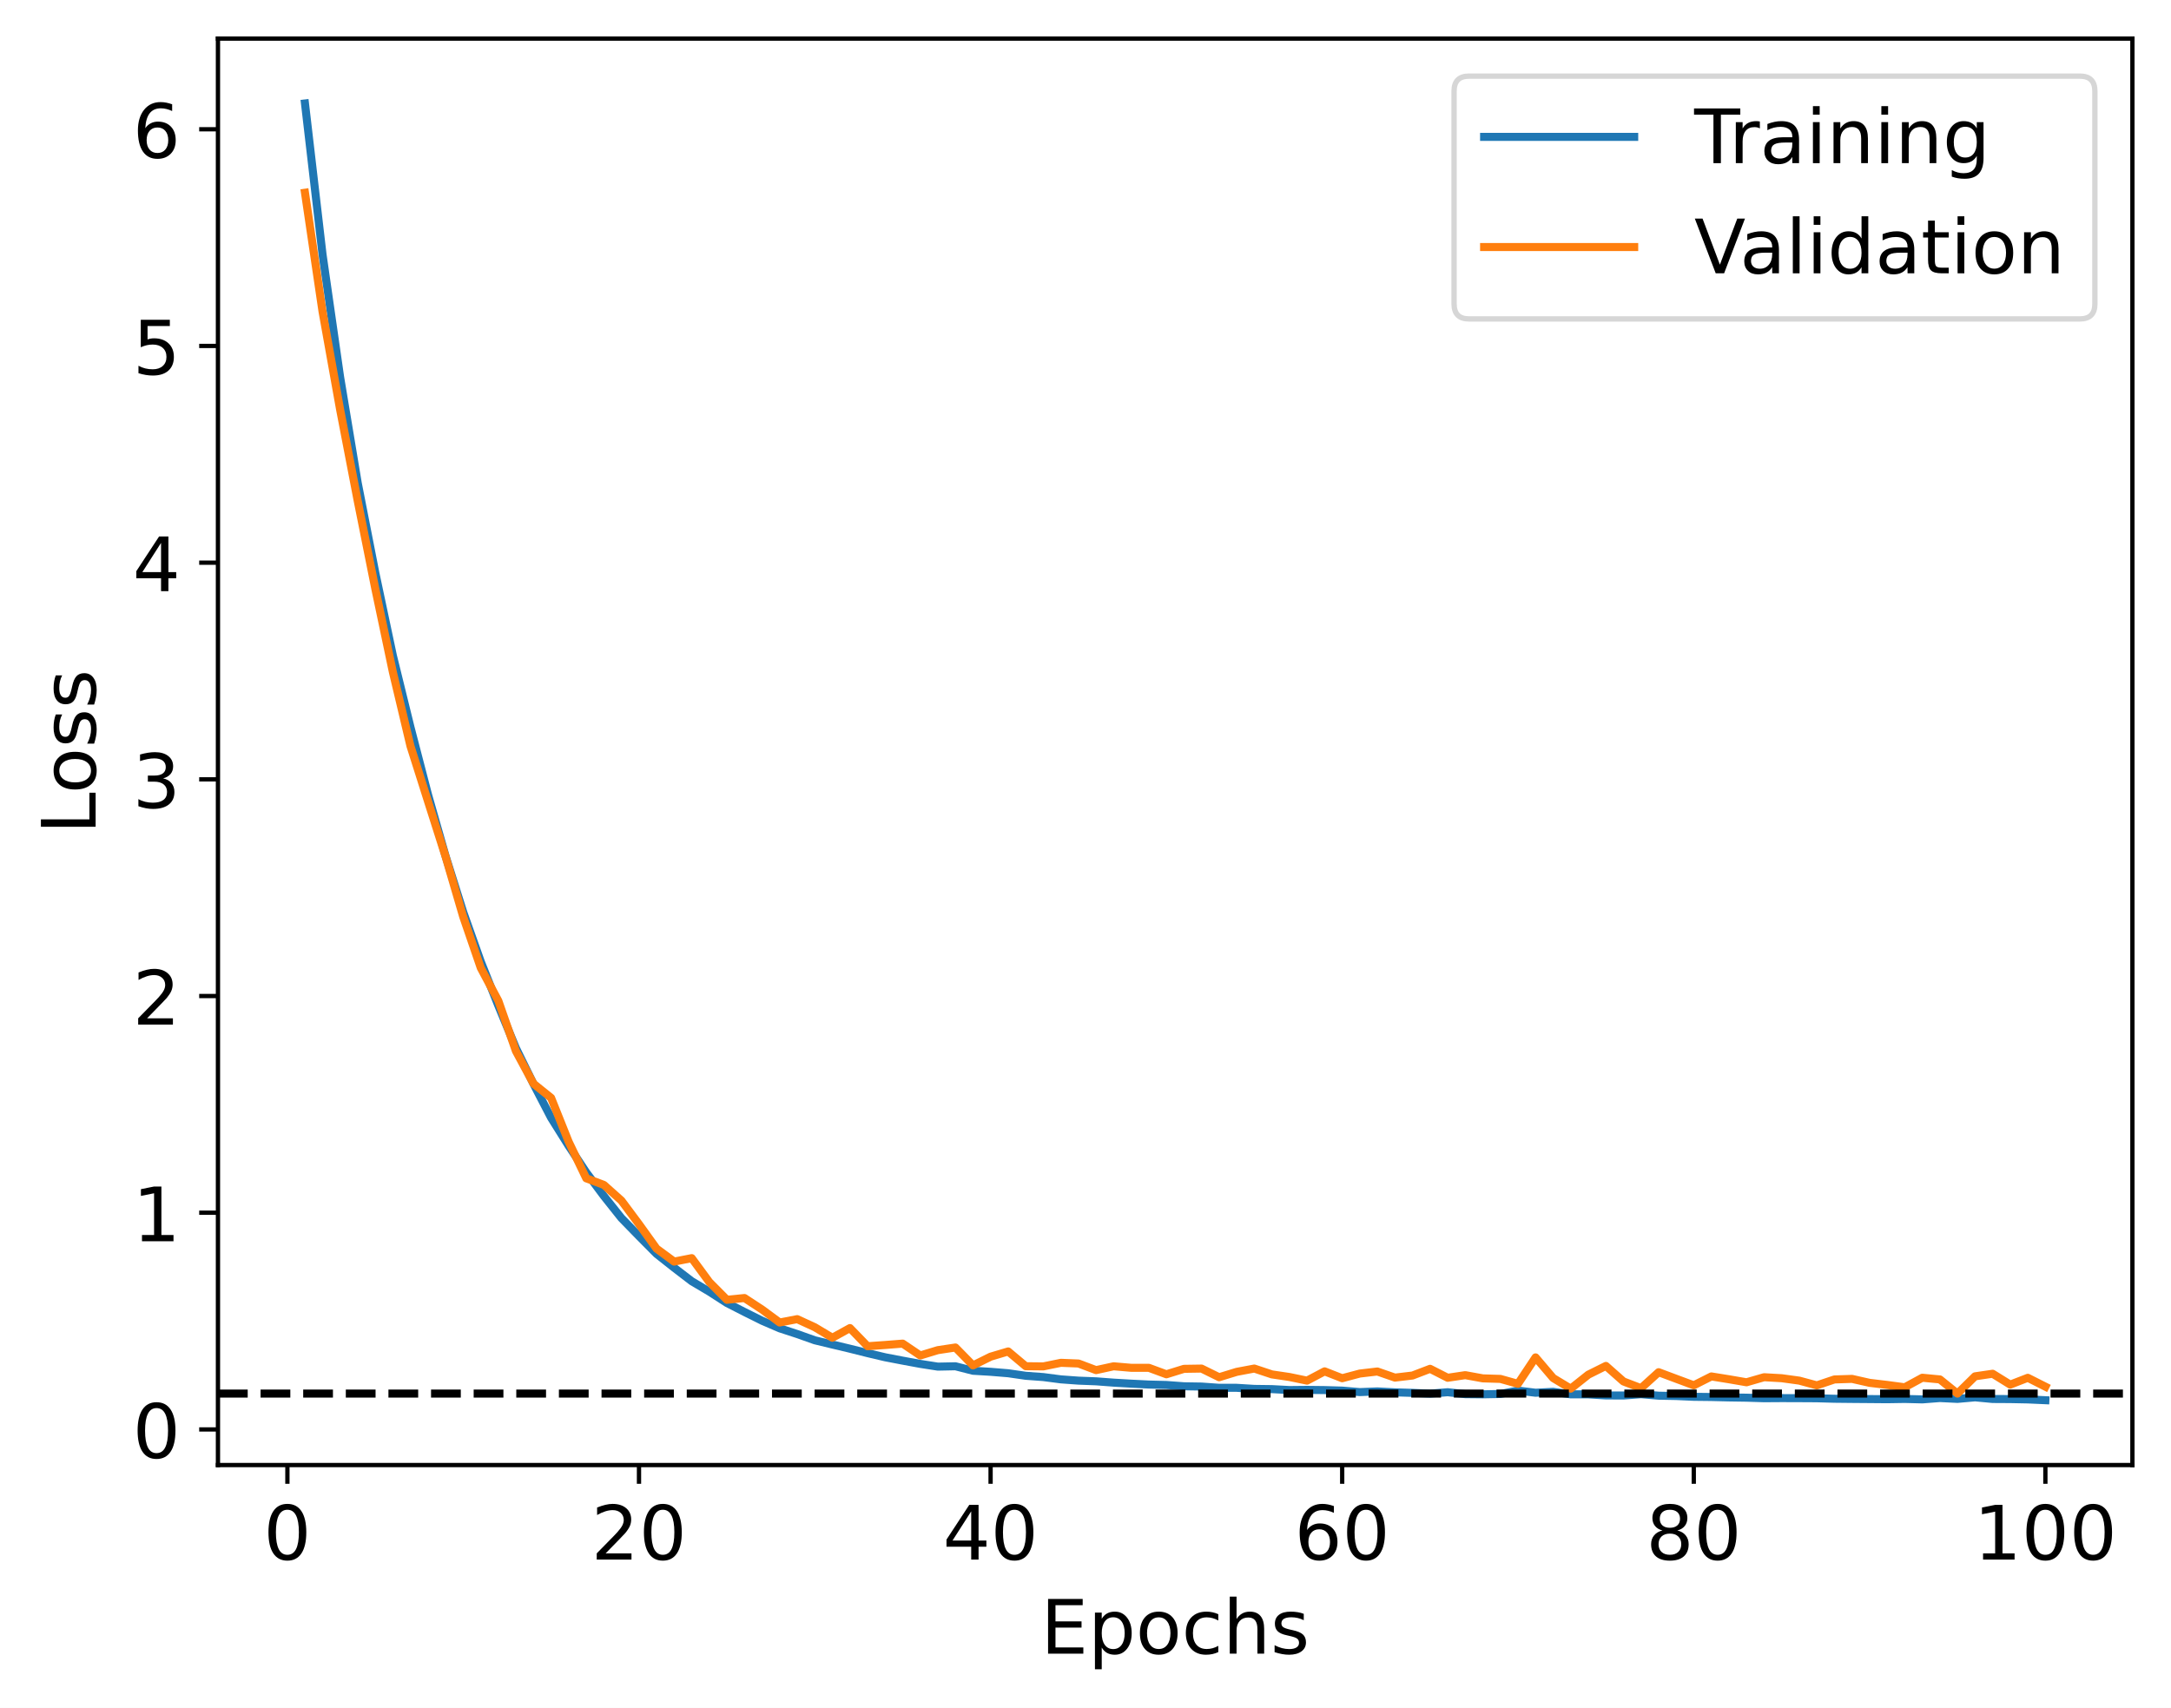
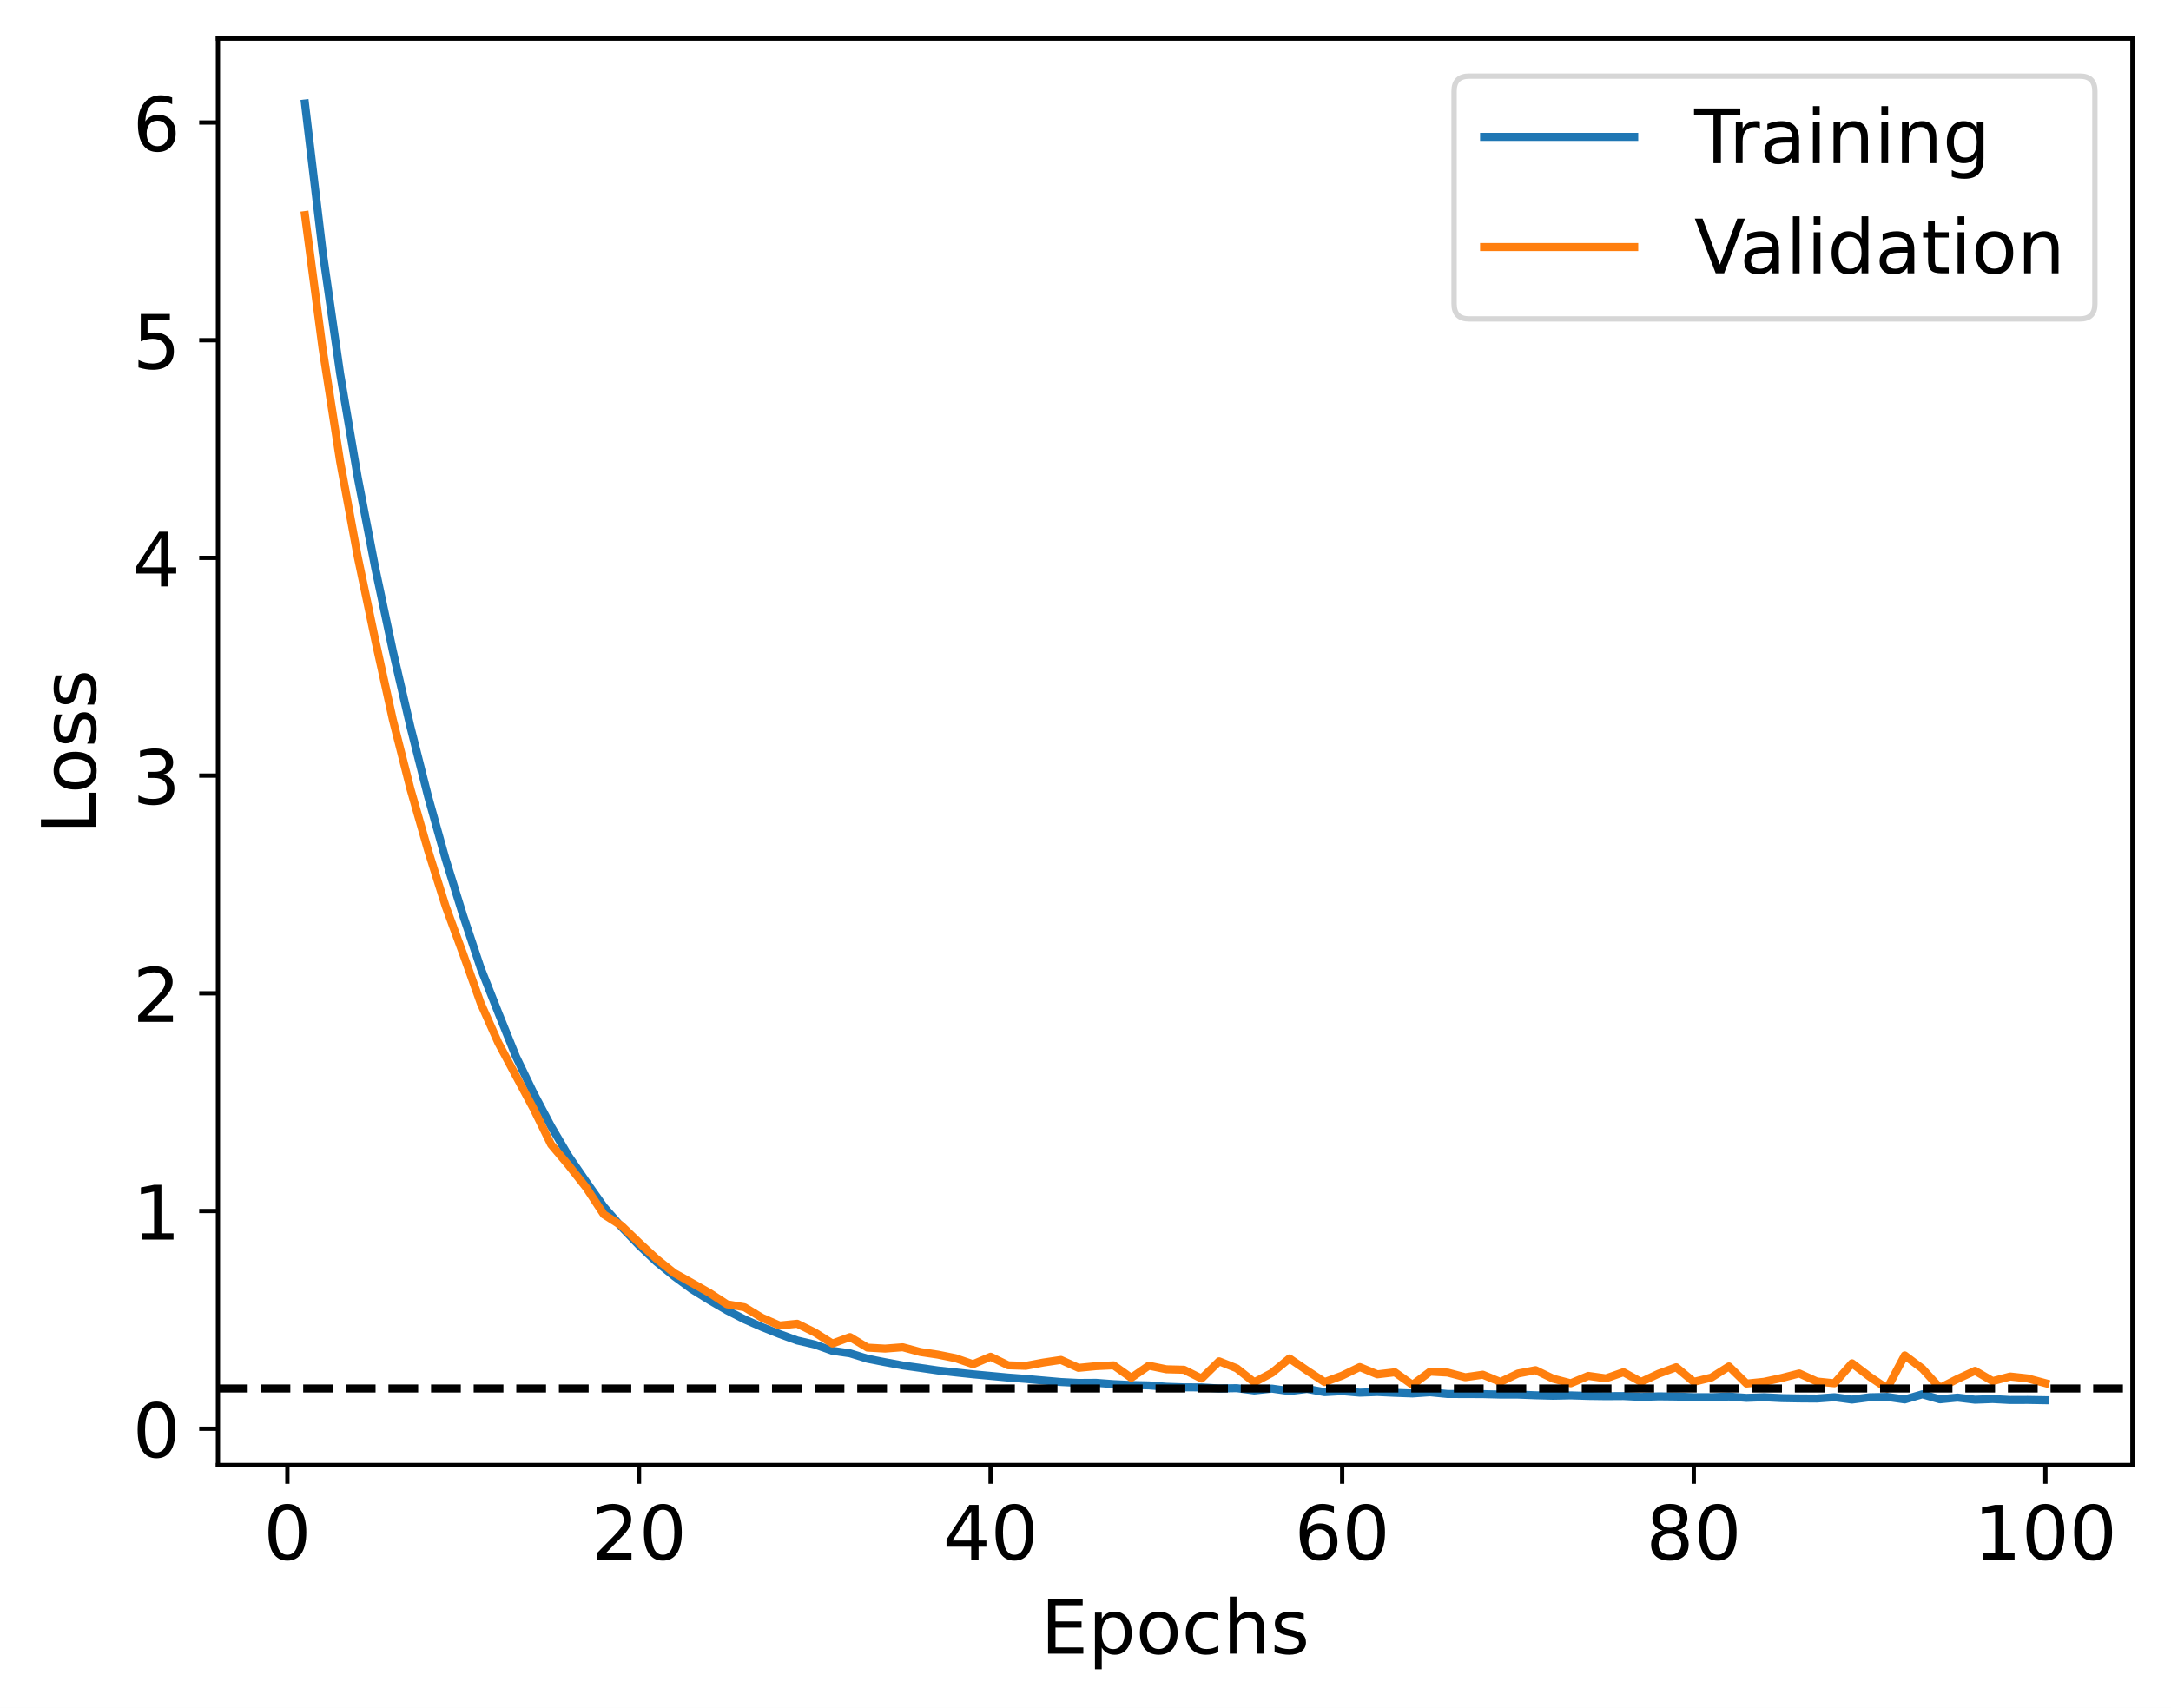
<svg xmlns="http://www.w3.org/2000/svg" xmlns:xlink="http://www.w3.org/1999/xlink" width="404.977pt" height="318.611pt" viewBox="0 0 404.977 318.611" version="1.1">
  <defs>
    <style type="text/css">*{stroke-linejoin: round; stroke-linecap: butt}</style>
  </defs>
  <g id="figure_1">
    <g id="patch_1">
      <path d="M 0 318.611  L 404.977 318.611  L 404.977 0  L 0 0  z " style="fill: #ffffff" />
    </g>
    <g id="axes_1">
      <g id="patch_2">
        <path d="M 40.657 273.312  L 397.777 273.312  L 397.777 7.2  L 40.657 7.2  z " style="fill: #ffffff" />
      </g>
      <g id="matplotlib.axis_1">
        <g id="xtick_1">
          <g id="line2d_1">
            <defs>
-               <path id="m1f3a100f0e" d="M 0 0  L 0 3.5  " style="stroke: #000000; stroke-width: 0.8" />
-             </defs>
-             <g>
-               <use xlink:href="#m1f3a100f0e" x="53.61" y="273.312" style="stroke: #000000; stroke-width: 0.8" />
+               <path id="m6d5b00d23f" d="M 0 0  L 0 3.5  " style="stroke: #000000; stroke-width: 0.8" />
+             </defs>
+             <g>
+               <use xlink:href="#m6d5b00d23f" x="53.61" y="273.312" style="stroke: #000000; stroke-width: 0.8" />
            </g>
          </g>
          <g id="text_1">
            <g transform="translate(49.15651 290.9498) scale(0.14 -0.14)">
              <defs>
                <path id="DejaVuSans-30" d="M 2034 4250  Q 1547 4250 1301 3770  Q 1056 3291 1056 2328  Q 1056 1369 1301 889  Q 1547 409 2034 409  Q 2525 409 2770 889  Q 3016 1369 3016 2328  Q 3016 3291 2770 3770  Q 2525 4250 2034 4250  z M 2034 4750  Q 2819 4750 3233 4129  Q 3647 3509 3647 2328  Q 3647 1150 3233 529  Q 2819 -91 2034 -91  Q 1250 -91 836 529  Q 422 1150 422 2328  Q 422 3509 836 4129  Q 1250 4750 2034 4750  z " transform="scale(0.015625)" />
              </defs>
              <use xlink:href="#DejaVuSans-30" />
            </g>
          </g>
        </g>
        <g id="xtick_2">
          <g id="line2d_2">
            <g>
-               <use xlink:href="#m1f3a100f0e" x="119.197" y="273.312" style="stroke: #000000; stroke-width: 0.8" />
+               <use xlink:href="#m6d5b00d23f" x="119.197" y="273.312" style="stroke: #000000; stroke-width: 0.8" />
            </g>
          </g>
          <g id="text_2">
            <g transform="translate(110.2895 290.9498) scale(0.14 -0.14)">
              <defs>
                <path id="DejaVuSans-32" d="M 1228 531  L 3431 531  L 3431 0  L 469 0  L 469 531  Q 828 903 1448 1529  Q 2069 2156 2228 2338  Q 2531 2678 2651 2914  Q 2772 3150 2772 3378  Q 2772 3750 2511 3984  Q 2250 4219 1831 4219  Q 1534 4219 1204 4116  Q 875 4013 500 3803  L 500 4441  Q 881 4594 1212 4672  Q 1544 4750 1819 4750  Q 2544 4750 2975 4387  Q 3406 4025 3406 3419  Q 3406 3131 3298 2873  Q 3191 2616 2906 2266  Q 2828 2175 2409 1742  Q 1991 1309 1228 531  z " transform="scale(0.015625)" />
              </defs>
              <use xlink:href="#DejaVuSans-32" />
              <use xlink:href="#DejaVuSans-30" x="63.623" />
            </g>
          </g>
        </g>
        <g id="xtick_3">
          <g id="line2d_3">
            <g>
-               <use xlink:href="#m1f3a100f0e" x="184.784" y="273.312" style="stroke: #000000; stroke-width: 0.8" />
+               <use xlink:href="#m6d5b00d23f" x="184.784" y="273.312" style="stroke: #000000; stroke-width: 0.8" />
            </g>
          </g>
          <g id="text_3">
            <g transform="translate(175.8763 290.9498) scale(0.14 -0.14)">
              <defs>
                <path id="DejaVuSans-34" d="M 2419 4116  L 825 1625  L 2419 1625  L 2419 4116  z M 2253 4666  L 3047 4666  L 3047 1625  L 3713 1625  L 3713 1100  L 3047 1100  L 3047 0  L 2419 0  L 2419 1100  L 313 1100  L 313 1709  L 2253 4666  z " transform="scale(0.015625)" />
              </defs>
              <use xlink:href="#DejaVuSans-34" />
              <use xlink:href="#DejaVuSans-30" x="63.623" />
            </g>
          </g>
        </g>
        <g id="xtick_4">
          <g id="line2d_4">
            <g>
-               <use xlink:href="#m1f3a100f0e" x="250.371" y="273.312" style="stroke: #000000; stroke-width: 0.8" />
+               <use xlink:href="#m6d5b00d23f" x="250.371" y="273.312" style="stroke: #000000; stroke-width: 0.8" />
            </g>
          </g>
          <g id="text_4">
            <g transform="translate(241.4631 290.9498) scale(0.14 -0.14)">
              <defs>
                <path id="DejaVuSans-36" d="M 2113 2584  Q 1688 2584 1439 2293  Q 1191 2003 1191 1497  Q 1191 994 1439 701  Q 1688 409 2113 409  Q 2538 409 2786 701  Q 3034 994 3034 1497  Q 3034 2003 2786 2293  Q 2538 2584 2113 2584  z M 3366 4563  L 3366 3988  Q 3128 4100 2886 4159  Q 2644 4219 2406 4219  Q 1781 4219 1451 3797  Q 1122 3375 1075 2522  Q 1259 2794 1537 2939  Q 1816 3084 2150 3084  Q 2853 3084 3261 2657  Q 3669 2231 3669 1497  Q 3669 778 3244 343  Q 2819 -91 2113 -91  Q 1303 -91 875 529  Q 447 1150 447 2328  Q 447 3434 972 4092  Q 1497 4750 2381 4750  Q 2619 4750 2861 4703  Q 3103 4656 3366 4563  z " transform="scale(0.015625)" />
              </defs>
              <use xlink:href="#DejaVuSans-36" />
              <use xlink:href="#DejaVuSans-30" x="63.623" />
            </g>
          </g>
        </g>
        <g id="xtick_5">
          <g id="line2d_5">
            <g>
-               <use xlink:href="#m1f3a100f0e" x="315.957" y="273.312" style="stroke: #000000; stroke-width: 0.8" />
+               <use xlink:href="#m6d5b00d23f" x="315.957" y="273.312" style="stroke: #000000; stroke-width: 0.8" />
            </g>
          </g>
          <g id="text_5">
            <g transform="translate(307.0499 290.9498) scale(0.14 -0.14)">
              <defs>
                <path id="DejaVuSans-38" d="M 2034 2216  Q 1584 2216 1326 1975  Q 1069 1734 1069 1313  Q 1069 891 1326 650  Q 1584 409 2034 409  Q 2484 409 2743 651  Q 3003 894 3003 1313  Q 3003 1734 2745 1975  Q 2488 2216 2034 2216  z M 1403 2484  Q 997 2584 770 2862  Q 544 3141 544 3541  Q 544 4100 942 4425  Q 1341 4750 2034 4750  Q 2731 4750 3128 4425  Q 3525 4100 3525 3541  Q 3525 3141 3298 2862  Q 3072 2584 2669 2484  Q 3125 2378 3379 2068  Q 3634 1759 3634 1313  Q 3634 634 3220 271  Q 2806 -91 2034 -91  Q 1263 -91 848 271  Q 434 634 434 1313  Q 434 1759 690 2068  Q 947 2378 1403 2484  z M 1172 3481  Q 1172 3119 1398 2916  Q 1625 2713 2034 2713  Q 2441 2713 2670 2916  Q 2900 3119 2900 3481  Q 2900 3844 2670 4047  Q 2441 4250 2034 4250  Q 1625 4250 1398 4047  Q 1172 3844 1172 3481  z " transform="scale(0.015625)" />
              </defs>
              <use xlink:href="#DejaVuSans-38" />
              <use xlink:href="#DejaVuSans-30" x="63.623" />
            </g>
          </g>
        </g>
        <g id="xtick_6">
          <g id="line2d_6">
            <g>
-               <use xlink:href="#m1f3a100f0e" x="381.544" y="273.312" style="stroke: #000000; stroke-width: 0.8" />
+               <use xlink:href="#m6d5b00d23f" x="381.544" y="273.312" style="stroke: #000000; stroke-width: 0.8" />
            </g>
          </g>
          <g id="text_6">
            <g transform="translate(368.1829 290.9498) scale(0.14 -0.14)">
              <defs>
                <path id="DejaVuSans-31" d="M 794 531  L 1825 531  L 1825 4091  L 703 3866  L 703 4441  L 1819 4666  L 2450 4666  L 2450 531  L 3481 531  L 3481 0  L 794 0  L 794 531  z " transform="scale(0.015625)" />
              </defs>
              <use xlink:href="#DejaVuSans-31" />
              <use xlink:href="#DejaVuSans-30" x="63.623" />
              <use xlink:href="#DejaVuSans-30" x="127.246" />
            </g>
          </g>
        </g>
        <g id="text_7">
          <g transform="translate(194.135 308.4992) scale(0.14 -0.14)">
            <defs>
              <path id="DejaVuSans-45" d="M 628 4666  L 3578 4666  L 3578 4134  L 1259 4134  L 1259 2753  L 3481 2753  L 3481 2222  L 1259 2222  L 1259 531  L 3634 531  L 3634 0  L 628 0  L 628 4666  z " transform="scale(0.015625)" />
              <path id="DejaVuSans-70" d="M 1159 525  L 1159 -1331  L 581 -1331  L 581 3500  L 1159 3500  L 1159 2969  Q 1341 3281 1617 3432  Q 1894 3584 2278 3584  Q 2916 3584 3314 3078  Q 3713 2572 3713 1747  Q 3713 922 3314 415  Q 2916 -91 2278 -91  Q 1894 -91 1617 61  Q 1341 213 1159 525  z M 3116 1747  Q 3116 2381 2855 2742  Q 2594 3103 2138 3103  Q 1681 3103 1420 2742  Q 1159 2381 1159 1747  Q 1159 1113 1420 752  Q 1681 391 2138 391  Q 2594 391 2855 752  Q 3116 1113 3116 1747  z " transform="scale(0.015625)" />
              <path id="DejaVuSans-6f" d="M 1959 3097  Q 1497 3097 1228 2736  Q 959 2375 959 1747  Q 959 1119 1226 758  Q 1494 397 1959 397  Q 2419 397 2687 759  Q 2956 1122 2956 1747  Q 2956 2369 2687 2733  Q 2419 3097 1959 3097  z M 1959 3584  Q 2709 3584 3137 3096  Q 3566 2609 3566 1747  Q 3566 888 3137 398  Q 2709 -91 1959 -91  Q 1206 -91 779 398  Q 353 888 353 1747  Q 353 2609 779 3096  Q 1206 3584 1959 3584  z " transform="scale(0.015625)" />
              <path id="DejaVuSans-63" d="M 3122 3366  L 3122 2828  Q 2878 2963 2633 3030  Q 2388 3097 2138 3097  Q 1578 3097 1268 2742  Q 959 2388 959 1747  Q 959 1106 1268 751  Q 1578 397 2138 397  Q 2388 397 2633 464  Q 2878 531 3122 666  L 3122 134  Q 2881 22 2623 -34  Q 2366 -91 2075 -91  Q 1284 -91 818 406  Q 353 903 353 1747  Q 353 2603 823 3093  Q 1294 3584 2113 3584  Q 2378 3584 2631 3529  Q 2884 3475 3122 3366  z " transform="scale(0.015625)" />
              <path id="DejaVuSans-68" d="M 3513 2113  L 3513 0  L 2938 0  L 2938 2094  Q 2938 2591 2744 2837  Q 2550 3084 2163 3084  Q 1697 3084 1428 2787  Q 1159 2491 1159 1978  L 1159 0  L 581 0  L 581 4863  L 1159 4863  L 1159 2956  Q 1366 3272 1645 3428  Q 1925 3584 2291 3584  Q 2894 3584 3203 3211  Q 3513 2838 3513 2113  z " transform="scale(0.015625)" />
              <path id="DejaVuSans-73" d="M 2834 3397  L 2834 2853  Q 2591 2978 2328 3040  Q 2066 3103 1784 3103  Q 1356 3103 1142 2972  Q 928 2841 928 2578  Q 928 2378 1081 2264  Q 1234 2150 1697 2047  L 1894 2003  Q 2506 1872 2764 1633  Q 3022 1394 3022 966  Q 3022 478 2636 193  Q 2250 -91 1575 -91  Q 1294 -91 989 -36  Q 684 19 347 128  L 347 722  Q 666 556 975 473  Q 1284 391 1588 391  Q 1994 391 2212 530  Q 2431 669 2431 922  Q 2431 1156 2273 1281  Q 2116 1406 1581 1522  L 1381 1569  Q 847 1681 609 1914  Q 372 2147 372 2553  Q 372 3047 722 3315  Q 1072 3584 1716 3584  Q 2034 3584 2315 3537  Q 2597 3491 2834 3397  z " transform="scale(0.015625)" />
            </defs>
            <use xlink:href="#DejaVuSans-45" />
            <use xlink:href="#DejaVuSans-70" x="63.184" />
            <use xlink:href="#DejaVuSans-6f" x="126.66" />
            <use xlink:href="#DejaVuSans-63" x="187.842" />
            <use xlink:href="#DejaVuSans-68" x="242.822" />
            <use xlink:href="#DejaVuSans-73" x="306.201" />
          </g>
        </g>
      </g>
      <g id="matplotlib.axis_2">
        <g id="ytick_1">
          <g id="line2d_7">
            <defs>
-               <path id="md5bd674166" d="M 0 0  L -3.5 0  " style="stroke: #000000; stroke-width: 0.8" />
-             </defs>
-             <g>
-               <use xlink:href="#md5bd674166" x="40.657" y="266.665" style="stroke: #000000; stroke-width: 0.8" />
+               <path id="m6921683b28" d="M 0 0  L -3.5 0  " style="stroke: #000000; stroke-width: 0.8" />
+             </defs>
+             <g>
+               <use xlink:href="#m6921683b28" x="40.657" y="266.538" style="stroke: #000000; stroke-width: 0.8" />
            </g>
          </g>
          <g id="text_8">
-             <g transform="translate(24.74938 271.9835) scale(0.14 -0.14)">
+             <g transform="translate(24.74938 271.8567) scale(0.14 -0.14)">
              <use xlink:href="#DejaVuSans-30" />
            </g>
          </g>
        </g>
        <g id="ytick_2">
          <g id="line2d_8">
            <g>
-               <use xlink:href="#md5bd674166" x="40.657" y="226.24" style="stroke: #000000; stroke-width: 0.8" />
+               <use xlink:href="#m6921683b28" x="40.657" y="225.923" style="stroke: #000000; stroke-width: 0.8" />
            </g>
          </g>
          <g id="text_9">
-             <g transform="translate(24.74938 231.5589) scale(0.14 -0.14)">
+             <g transform="translate(24.74938 231.2417) scale(0.14 -0.14)">
              <use xlink:href="#DejaVuSans-31" />
            </g>
          </g>
        </g>
        <g id="ytick_3">
          <g id="line2d_9">
            <g>
-               <use xlink:href="#md5bd674166" x="40.657" y="185.815" style="stroke: #000000; stroke-width: 0.8" />
+               <use xlink:href="#m6921683b28" x="40.657" y="185.308" style="stroke: #000000; stroke-width: 0.8" />
            </g>
          </g>
          <g id="text_10">
-             <g transform="translate(24.74938 191.1343) scale(0.14 -0.14)">
+             <g transform="translate(24.74938 190.6267) scale(0.14 -0.14)">
              <use xlink:href="#DejaVuSans-32" />
            </g>
          </g>
        </g>
        <g id="ytick_4">
          <g id="line2d_10">
            <g>
-               <use xlink:href="#md5bd674166" x="40.657" y="145.391" style="stroke: #000000; stroke-width: 0.8" />
+               <use xlink:href="#m6921683b28" x="40.657" y="144.693" style="stroke: #000000; stroke-width: 0.8" />
            </g>
          </g>
          <g id="text_11">
-             <g transform="translate(24.74938 150.7096) scale(0.14 -0.14)">
+             <g transform="translate(24.74938 150.0118) scale(0.14 -0.14)">
              <defs>
                <path id="DejaVuSans-33" d="M 2597 2516  Q 3050 2419 3304 2112  Q 3559 1806 3559 1356  Q 3559 666 3084 287  Q 2609 -91 1734 -91  Q 1441 -91 1130 -33  Q 819 25 488 141  L 488 750  Q 750 597 1062 519  Q 1375 441 1716 441  Q 2309 441 2620 675  Q 2931 909 2931 1356  Q 2931 1769 2642 2001  Q 2353 2234 1838 2234  L 1294 2234  L 1294 2753  L 1863 2753  Q 2328 2753 2575 2939  Q 2822 3125 2822 3475  Q 2822 3834 2567 4026  Q 2313 4219 1838 4219  Q 1578 4219 1281 4162  Q 984 4106 628 3988  L 628 4550  Q 988 4650 1302 4700  Q 1616 4750 1894 4750  Q 2613 4750 3031 4423  Q 3450 4097 3450 3541  Q 3450 3153 3228 2886  Q 3006 2619 2597 2516  z " transform="scale(0.015625)" />
              </defs>
              <use xlink:href="#DejaVuSans-33" />
            </g>
          </g>
        </g>
        <g id="ytick_5">
          <g id="line2d_11">
            <g>
-               <use xlink:href="#md5bd674166" x="40.657" y="104.966" style="stroke: #000000; stroke-width: 0.8" />
+               <use xlink:href="#m6921683b28" x="40.657" y="104.078" style="stroke: #000000; stroke-width: 0.8" />
            </g>
          </g>
          <g id="text_12">
-             <g transform="translate(24.74938 110.285) scale(0.14 -0.14)">
+             <g transform="translate(24.74938 109.3968) scale(0.14 -0.14)">
              <use xlink:href="#DejaVuSans-34" />
            </g>
          </g>
        </g>
        <g id="ytick_6">
          <g id="line2d_12">
            <g>
-               <use xlink:href="#md5bd674166" x="40.657" y="64.541" style="stroke: #000000; stroke-width: 0.8" />
+               <use xlink:href="#m6921683b28" x="40.657" y="63.463" style="stroke: #000000; stroke-width: 0.8" />
            </g>
          </g>
          <g id="text_13">
-             <g transform="translate(24.74938 69.86039) scale(0.14 -0.14)">
+             <g transform="translate(24.74938 68.78181) scale(0.14 -0.14)">
              <defs>
                <path id="DejaVuSans-35" d="M 691 4666  L 3169 4666  L 3169 4134  L 1269 4134  L 1269 2991  Q 1406 3038 1543 3061  Q 1681 3084 1819 3084  Q 2600 3084 3056 2656  Q 3513 2228 3513 1497  Q 3513 744 3044 326  Q 2575 -91 1722 -91  Q 1428 -91 1123 -41  Q 819 9 494 109  L 494 744  Q 775 591 1075 516  Q 1375 441 1709 441  Q 2250 441 2565 725  Q 2881 1009 2881 1497  Q 2881 1984 2565 2268  Q 2250 2553 1709 2553  Q 1456 2553 1204 2497  Q 953 2441 691 2322  L 691 4666  z " transform="scale(0.015625)" />
              </defs>
              <use xlink:href="#DejaVuSans-35" />
            </g>
          </g>
        </g>
        <g id="ytick_7">
          <g id="line2d_13">
            <g>
-               <use xlink:href="#md5bd674166" x="40.657" y="24.117" style="stroke: #000000; stroke-width: 0.8" />
+               <use xlink:href="#m6921683b28" x="40.657" y="22.848" style="stroke: #000000; stroke-width: 0.8" />
            </g>
          </g>
          <g id="text_14">
-             <g transform="translate(24.74938 29.43577) scale(0.14 -0.14)">
+             <g transform="translate(24.74938 28.16684) scale(0.14 -0.14)">
              <use xlink:href="#DejaVuSans-36" />
            </g>
          </g>
        </g>
        <g id="text_15">
          <g transform="translate(17.83781 155.6101) rotate(-90) scale(0.14 -0.14)">
            <defs>
              <path id="DejaVuSans-4c" d="M 628 4666  L 1259 4666  L 1259 531  L 3531 531  L 3531 0  L 628 0  L 628 4666  z " transform="scale(0.015625)" />
            </defs>
            <use xlink:href="#DejaVuSans-4c" />
            <use xlink:href="#DejaVuSans-6f" x="53.963" />
            <use xlink:href="#DejaVuSans-73" x="115.145" />
            <use xlink:href="#DejaVuSans-73" x="167.244" />
          </g>
        </g>
      </g>
      <g id="line2d_14">
-         <path d="M 56.89 19.296  L 60.169 47.491  L 63.448 70.367  L 66.728 90.083  L 70.007 106.838  L 73.286 122.307  L 76.566 135.645  L 79.845 148.251  L 83.124 159.731  L 86.404 170.146  L 89.683 179.39  L 92.962 187.614  L 96.242 195.536  L 99.521 202.219  L 102.8 208.521  L 106.08 213.764  L 109.359 218.719  L 112.638 223.115  L 115.918 227.238  L 119.197 230.604  L 122.476 233.912  L 125.756 236.505  L 129.035 239.021  L 132.314 240.965  L 135.594 243.076  L 138.873 244.755  L 142.152 246.388  L 145.432 247.803  L 148.711 248.873  L 151.99 250.037  L 155.27 250.829  L 158.549 251.609  L 161.828 252.431  L 165.108 253.204  L 168.387 253.835  L 171.666 254.441  L 174.946 254.952  L 178.225 254.884  L 181.504 255.722  L 184.784 255.917  L 188.063 256.186  L 191.342 256.659  L 194.622 256.9  L 197.901 257.328  L 201.181 257.566  L 204.46 257.692  L 207.739 257.939  L 211.019 258.13  L 214.298 258.294  L 217.577 258.376  L 220.857 258.617  L 224.136 258.668  L 227.415 258.902  L 230.695 258.904  L 233.974 259.105  L 237.253 259.147  L 240.533 259.321  L 243.812 259.288  L 247.091 259.325  L 250.371 259.424  L 253.65 259.704  L 256.929 259.575  L 260.209 259.75  L 263.488 259.848  L 266.767 259.991  L 270.047 259.726  L 273.326 260.084  L 276.605 260.117  L 279.885 260.052  L 283.164 259.427  L 286.443 259.822  L 289.723 259.654  L 293.002 260.123  L 296.281 260.123  L 299.561 260.325  L 302.84 260.339  L 306.119 260.089  L 309.399 260.373  L 312.678 260.434  L 315.957 260.582  L 319.237 260.618  L 322.516 260.697  L 325.795 260.745  L 329.075 260.846  L 332.354 260.825  L 335.633 260.835  L 338.913 260.854  L 342.192 260.944  L 345.471 260.978  L 348.751 261.004  L 352.03 261.032  L 355.309 260.98  L 358.589 261.063  L 361.868 260.811  L 365.147 260.971  L 368.427 260.679  L 371.706 260.987  L 374.985 261.005  L 378.265 261.069  L 381.544 261.216  " clip-path="url(#pae9747e167)" style="fill: none; stroke: #1f77b4; stroke-width: 1.5; stroke-linecap: square" />
+         <path d="M 56.89 19.296  L 60.169 46.823  L 63.448 69.699  L 66.728 89.025  L 70.007 105.996  L 73.286 121.475  L 76.566 135.604  L 79.845 148.557  L 83.124 160.276  L 86.404 170.835  L 89.683 180.641  L 92.962 188.94  L 96.242 197.084  L 99.521 203.898  L 102.8 210.127  L 106.08 215.699  L 109.359 220.473  L 112.638 225.124  L 115.918 228.88  L 119.197 232.317  L 122.476 235.419  L 125.756 238.091  L 129.035 240.506  L 132.314 242.541  L 135.594 244.452  L 138.873 246.133  L 142.152 247.574  L 145.432 248.881  L 148.711 250.076  L 151.99 250.831  L 155.27 252.003  L 158.549 252.467  L 161.828 253.483  L 165.108 254.126  L 168.387 254.734  L 171.666 255.19  L 174.946 255.669  L 178.225 256.031  L 181.504 256.378  L 184.784 256.683  L 188.063 256.991  L 191.342 257.238  L 194.622 257.535  L 197.901 257.822  L 201.181 257.992  L 204.46 257.971  L 207.739 258.218  L 211.019 258.375  L 214.298 258.447  L 217.577 258.704  L 220.857 258.811  L 224.136 258.824  L 227.415 259.023  L 230.695 258.97  L 233.974 259.399  L 237.253 259.049  L 240.533 259.517  L 243.812 259.11  L 247.091 259.715  L 250.371 259.521  L 253.65 259.812  L 256.929 259.686  L 260.209 259.839  L 263.488 259.957  L 266.767 259.733  L 270.047 260.056  L 273.326 260.064  L 276.605 260.077  L 279.885 260.163  L 283.164 260.166  L 286.443 260.294  L 289.723 260.379  L 293.002 260.309  L 296.281 260.415  L 299.561 260.458  L 302.84 260.437  L 306.119 260.601  L 309.399 260.494  L 312.678 260.53  L 315.957 260.645  L 319.237 260.653  L 322.516 260.528  L 325.795 260.777  L 329.075 260.655  L 332.354 260.823  L 335.633 260.88  L 338.913 260.904  L 342.192 260.652  L 345.471 261.095  L 348.751 260.664  L 352.03 260.596  L 355.309 261.072  L 358.589 260.111  L 361.868 261.051  L 365.147 260.723  L 368.427 261.12  L 371.706 260.993  L 374.985 261.172  L 378.265 261.16  L 381.544 261.216  " clip-path="url(#pdbb5bc3c6d)" style="fill: none; stroke: #1f77b4; stroke-width: 1.5; stroke-linecap: square" />
      </g>
      <g id="line2d_15">
-         <path d="M 56.89 35.955  L 60.169 58.151  L 63.448 76.428  L 66.728 93.451  L 70.007 109.827  L 73.286 125.381  L 76.566 139.175  L 79.845 149.517  L 83.124 159.818  L 86.404 171.013  L 89.683 180.565  L 92.962 186.713  L 96.242 196.089  L 99.521 202.173  L 102.8 204.811  L 106.08 213.008  L 109.359 219.821  L 112.638 221.048  L 115.918 223.977  L 119.197 228.38  L 122.476 232.943  L 125.756 235.357  L 129.035 234.712  L 132.314 239.175  L 135.594 242.479  L 138.873 242.152  L 142.152 244.299  L 145.432 246.718  L 148.711 246.091  L 151.99 247.601  L 155.27 249.566  L 158.549 247.758  L 161.828 251.145  L 165.108 250.914  L 168.387 250.658  L 171.666 252.87  L 174.946 251.876  L 178.225 251.382  L 181.504 254.724  L 184.784 253.097  L 188.063 252.12  L 191.342 254.874  L 194.622 254.907  L 197.901 254.239  L 201.181 254.37  L 204.46 255.604  L 207.739 254.888  L 211.019 255.172  L 214.298 255.169  L 217.577 256.38  L 220.857 255.364  L 224.136 255.314  L 227.415 256.93  L 230.695 255.925  L 233.974 255.308  L 237.253 256.4  L 240.533 256.886  L 243.812 257.566  L 247.091 255.834  L 250.371 257.116  L 253.65 256.244  L 256.929 255.86  L 260.209 256.999  L 263.488 256.611  L 266.767 255.358  L 270.047 257.03  L 273.326 256.541  L 276.605 257.141  L 279.885 257.242  L 283.164 258.16  L 286.443 253.228  L 289.723 257.081  L 293.002 259.059  L 296.281 256.454  L 299.561 254.819  L 302.84 257.717  L 306.119 258.969  L 309.399 255.992  L 312.678 257.22  L 315.957 258.435  L 319.237 256.78  L 322.516 257.307  L 325.795 257.872  L 329.075 256.926  L 332.354 257.113  L 335.633 257.563  L 338.913 258.447  L 342.192 257.344  L 345.471 257.237  L 348.751 257.976  L 352.03 258.366  L 355.309 258.806  L 358.589 257.024  L 361.868 257.336  L 365.147 259.981  L 368.427 256.759  L 371.706 256.278  L 374.985 258.309  L 378.265 257.035  L 381.544 258.688  " clip-path="url(#pae9747e167)" style="fill: none; stroke: #ff7f0e; stroke-width: 1.5; stroke-linecap: square" />
+         <path d="M 56.89 40.124  L 60.169 64.971  L 63.448 86.094  L 66.728 103.849  L 70.007 119.462  L 73.286 134.289  L 76.566 147.185  L 79.845 158.62  L 83.124 169.056  L 86.404 177.986  L 89.683 187.184  L 92.962 194.552  L 96.242 200.692  L 99.521 206.815  L 102.8 213.514  L 106.08 217.404  L 109.359 221.564  L 112.638 226.565  L 115.918 228.651  L 119.197 231.812  L 122.476 234.856  L 125.756 237.485  L 129.035 239.317  L 132.314 241.173  L 135.594 243.319  L 138.873 243.87  L 142.152 245.849  L 145.432 247.282  L 148.711 246.95  L 151.99 248.573  L 155.27 250.651  L 158.549 249.44  L 161.828 251.41  L 165.108 251.591  L 168.387 251.336  L 171.666 252.226  L 174.946 252.713  L 178.225 253.374  L 181.504 254.503  L 184.784 253.103  L 188.063 254.702  L 191.342 254.806  L 194.622 254.191  L 197.901 253.702  L 201.181 255.183  L 204.46 254.863  L 207.739 254.708  L 211.019 257.039  L 214.298 254.774  L 217.577 255.451  L 220.857 255.536  L 224.136 257.178  L 227.415 253.959  L 230.695 255.269  L 233.974 257.873  L 237.253 256.126  L 240.533 253.422  L 243.812 255.675  L 247.091 257.835  L 250.371 256.629  L 253.65 255.033  L 256.929 256.392  L 260.209 256.007  L 263.488 258.355  L 266.767 255.884  L 270.047 256.063  L 273.326 256.929  L 276.605 256.456  L 279.885 257.81  L 283.164 256.24  L 286.443 255.613  L 289.723 257.202  L 293.002 258.06  L 296.281 256.679  L 299.561 257.143  L 302.84 255.992  L 306.119 257.81  L 309.399 256.271  L 312.678 255.063  L 315.957 257.794  L 319.237 256.993  L 322.516 254.913  L 325.795 258.114  L 329.075 257.779  L 332.354 257.07  L 335.633 256.223  L 338.913 257.722  L 342.192 258.059  L 345.471 254.329  L 348.751 256.826  L 352.03 259.025  L 355.309 252.86  L 358.589 255.323  L 361.868 258.916  L 365.147 257.248  L 368.427 255.736  L 371.706 257.657  L 374.985 256.793  L 378.265 257.155  L 381.544 258.034  " clip-path="url(#pdbb5bc3c6d)" style="fill: none; stroke: #ff7f0e; stroke-width: 1.5; stroke-linecap: square" />
      </g>
      <g id="line2d_16">
-         <path d="M 40.657 259.981  L 397.777 259.981  " clip-path="url(#pae9747e167)" style="fill: none; stroke-dasharray: 5.55,2.4; stroke-dashoffset: 0; stroke: #000000; stroke-width: 1.5" />
+         <path d="M 40.657 259.025  L 397.777 259.025  " clip-path="url(#pdbb5bc3c6d)" style="fill: none; stroke-dasharray: 5.55,2.4; stroke-dashoffset: 0; stroke: #000000; stroke-width: 1.5" />
      </g>
      <g id="patch_3">
        <path d="M 40.657 273.312  L 40.657 7.2  " style="fill: none; stroke: #000000; stroke-width: 0.8; stroke-linejoin: miter; stroke-linecap: square" />
      </g>
      <g id="patch_4">
        <path d="M 397.777 273.312  L 397.777 7.2  " style="fill: none; stroke: #000000; stroke-width: 0.8; stroke-linejoin: miter; stroke-linecap: square" />
      </g>
      <g id="patch_5">
        <path d="M 40.657 273.312  L 397.777 273.312  " style="fill: none; stroke: #000000; stroke-width: 0.8; stroke-linejoin: miter; stroke-linecap: square" />
      </g>
      <g id="patch_6">
        <path d="M 40.657 7.2  L 397.777 7.2  " style="fill: none; stroke: #000000; stroke-width: 0.8; stroke-linejoin: miter; stroke-linecap: square" />
      </g>
      <g id="legend_1">
        <g id="patch_7">
          <path d="M 274.043 59.499  L 387.977 59.499  Q 390.777 59.499 390.777 56.699  L 390.777 17  Q 390.777 14.2 387.977 14.2  L 274.043 14.2  Q 271.243 14.2 271.243 17  L 271.243 56.699  Q 271.243 59.499 274.043 59.499  z " style="fill: #ffffff; opacity: 0.8; stroke: #cccccc; stroke-linejoin: miter" />
        </g>
        <g id="line2d_17">
          <path d="M 276.843 25.538  L 290.843 25.538  L 304.843 25.538  " style="fill: none; stroke: #1f77b4; stroke-width: 1.5; stroke-linecap: square" />
        </g>
        <g id="text_16">
          <g transform="translate(316.0431 30.43781) scale(0.14 -0.14)">
            <defs>
              <path id="DejaVuSans-54" d="M -19 4666  L 3928 4666  L 3928 4134  L 2272 4134  L 2272 0  L 1638 0  L 1638 4134  L -19 4134  L -19 4666  z " transform="scale(0.015625)" />
              <path id="DejaVuSans-72" d="M 2631 2963  Q 2534 3019 2420 3045  Q 2306 3072 2169 3072  Q 1681 3072 1420 2755  Q 1159 2438 1159 1844  L 1159 0  L 581 0  L 581 3500  L 1159 3500  L 1159 2956  Q 1341 3275 1631 3429  Q 1922 3584 2338 3584  Q 2397 3584 2469 3576  Q 2541 3569 2628 3553  L 2631 2963  z " transform="scale(0.015625)" />
              <path id="DejaVuSans-61" d="M 2194 1759  Q 1497 1759 1228 1600  Q 959 1441 959 1056  Q 959 750 1161 570  Q 1363 391 1709 391  Q 2188 391 2477 730  Q 2766 1069 2766 1631  L 2766 1759  L 2194 1759  z M 3341 1997  L 3341 0  L 2766 0  L 2766 531  Q 2569 213 2275 61  Q 1981 -91 1556 -91  Q 1019 -91 701 211  Q 384 513 384 1019  Q 384 1609 779 1909  Q 1175 2209 1959 2209  L 2766 2209  L 2766 2266  Q 2766 2663 2505 2880  Q 2244 3097 1772 3097  Q 1472 3097 1187 3025  Q 903 2953 641 2809  L 641 3341  Q 956 3463 1253 3523  Q 1550 3584 1831 3584  Q 2591 3584 2966 3190  Q 3341 2797 3341 1997  z " transform="scale(0.015625)" />
              <path id="DejaVuSans-69" d="M 603 3500  L 1178 3500  L 1178 0  L 603 0  L 603 3500  z M 603 4863  L 1178 4863  L 1178 4134  L 603 4134  L 603 4863  z " transform="scale(0.015625)" />
              <path id="DejaVuSans-6e" d="M 3513 2113  L 3513 0  L 2938 0  L 2938 2094  Q 2938 2591 2744 2837  Q 2550 3084 2163 3084  Q 1697 3084 1428 2787  Q 1159 2491 1159 1978  L 1159 0  L 581 0  L 581 3500  L 1159 3500  L 1159 2956  Q 1366 3272 1645 3428  Q 1925 3584 2291 3584  Q 2894 3584 3203 3211  Q 3513 2838 3513 2113  z " transform="scale(0.015625)" />
              <path id="DejaVuSans-67" d="M 2906 1791  Q 2906 2416 2648 2759  Q 2391 3103 1925 3103  Q 1463 3103 1205 2759  Q 947 2416 947 1791  Q 947 1169 1205 825  Q 1463 481 1925 481  Q 2391 481 2648 825  Q 2906 1169 2906 1791  z M 3481 434  Q 3481 -459 3084 -895  Q 2688 -1331 1869 -1331  Q 1566 -1331 1297 -1286  Q 1028 -1241 775 -1147  L 775 -588  Q 1028 -725 1275 -790  Q 1522 -856 1778 -856  Q 2344 -856 2625 -561  Q 2906 -266 2906 331  L 2906 616  Q 2728 306 2450 153  Q 2172 0 1784 0  Q 1141 0 747 490  Q 353 981 353 1791  Q 353 2603 747 3093  Q 1141 3584 1784 3584  Q 2172 3584 2450 3431  Q 2728 3278 2906 2969  L 2906 3500  L 3481 3500  L 3481 434  z " transform="scale(0.015625)" />
            </defs>
            <use xlink:href="#DejaVuSans-54" />
            <use xlink:href="#DejaVuSans-72" x="46.334" />
            <use xlink:href="#DejaVuSans-61" x="87.447" />
            <use xlink:href="#DejaVuSans-69" x="148.727" />
            <use xlink:href="#DejaVuSans-6e" x="176.51" />
            <use xlink:href="#DejaVuSans-69" x="239.889" />
            <use xlink:href="#DejaVuSans-6e" x="267.672" />
            <use xlink:href="#DejaVuSans-67" x="331.051" />
          </g>
        </g>
        <g id="line2d_18">
          <path d="M 276.843 46.087  L 290.843 46.087  L 304.843 46.087  " style="fill: none; stroke: #ff7f0e; stroke-width: 1.5; stroke-linecap: square" />
        </g>
        <g id="text_17">
          <g transform="translate(316.0431 50.98719) scale(0.14 -0.14)">
            <defs>
              <path id="DejaVuSans-56" d="M 1831 0  L 50 4666  L 709 4666  L 2188 738  L 3669 4666  L 4325 4666  L 2547 0  L 1831 0  z " transform="scale(0.015625)" />
              <path id="DejaVuSans-6c" d="M 603 4863  L 1178 4863  L 1178 0  L 603 0  L 603 4863  z " transform="scale(0.015625)" />
              <path id="DejaVuSans-64" d="M 2906 2969  L 2906 4863  L 3481 4863  L 3481 0  L 2906 0  L 2906 525  Q 2725 213 2448 61  Q 2172 -91 1784 -91  Q 1150 -91 751 415  Q 353 922 353 1747  Q 353 2572 751 3078  Q 1150 3584 1784 3584  Q 2172 3584 2448 3432  Q 2725 3281 2906 2969  z M 947 1747  Q 947 1113 1208 752  Q 1469 391 1925 391  Q 2381 391 2643 752  Q 2906 1113 2906 1747  Q 2906 2381 2643 2742  Q 2381 3103 1925 3103  Q 1469 3103 1208 2742  Q 947 2381 947 1747  z " transform="scale(0.015625)" />
              <path id="DejaVuSans-74" d="M 1172 4494  L 1172 3500  L 2356 3500  L 2356 3053  L 1172 3053  L 1172 1153  Q 1172 725 1289 603  Q 1406 481 1766 481  L 2356 481  L 2356 0  L 1766 0  Q 1100 0 847 248  Q 594 497 594 1153  L 594 3053  L 172 3053  L 172 3500  L 594 3500  L 594 4494  L 1172 4494  z " transform="scale(0.015625)" />
            </defs>
            <use xlink:href="#DejaVuSans-56" />
            <use xlink:href="#DejaVuSans-61" x="60.658" />
            <use xlink:href="#DejaVuSans-6c" x="121.938" />
            <use xlink:href="#DejaVuSans-69" x="149.721" />
            <use xlink:href="#DejaVuSans-64" x="177.504" />
            <use xlink:href="#DejaVuSans-61" x="240.98" />
            <use xlink:href="#DejaVuSans-74" x="302.26" />
            <use xlink:href="#DejaVuSans-69" x="341.469" />
            <use xlink:href="#DejaVuSans-6f" x="369.252" />
            <use xlink:href="#DejaVuSans-6e" x="430.434" />
          </g>
        </g>
      </g>
    </g>
  </g>
  <defs>
-     <clipPath id="pae9747e167">
+     <clipPath id="pdbb5bc3c6d">
      <rect x="40.657" y="7.2" width="357.12" height="266.112" />
    </clipPath>
  </defs>
</svg>
